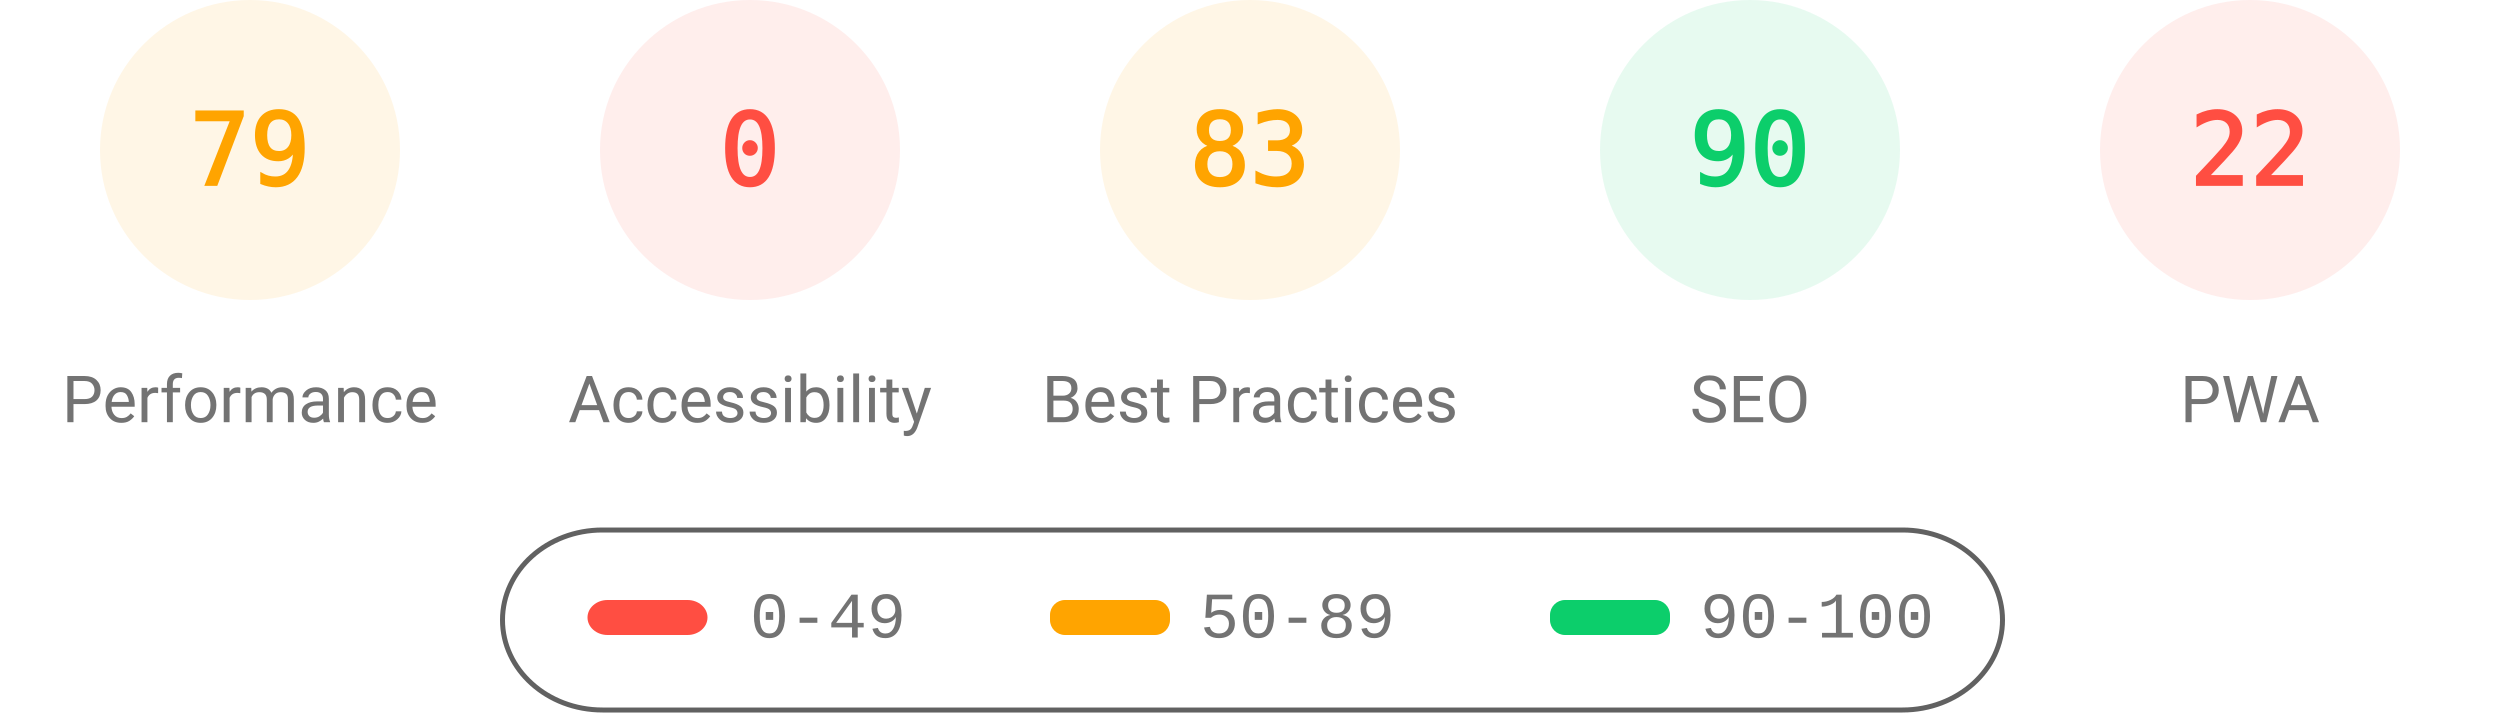
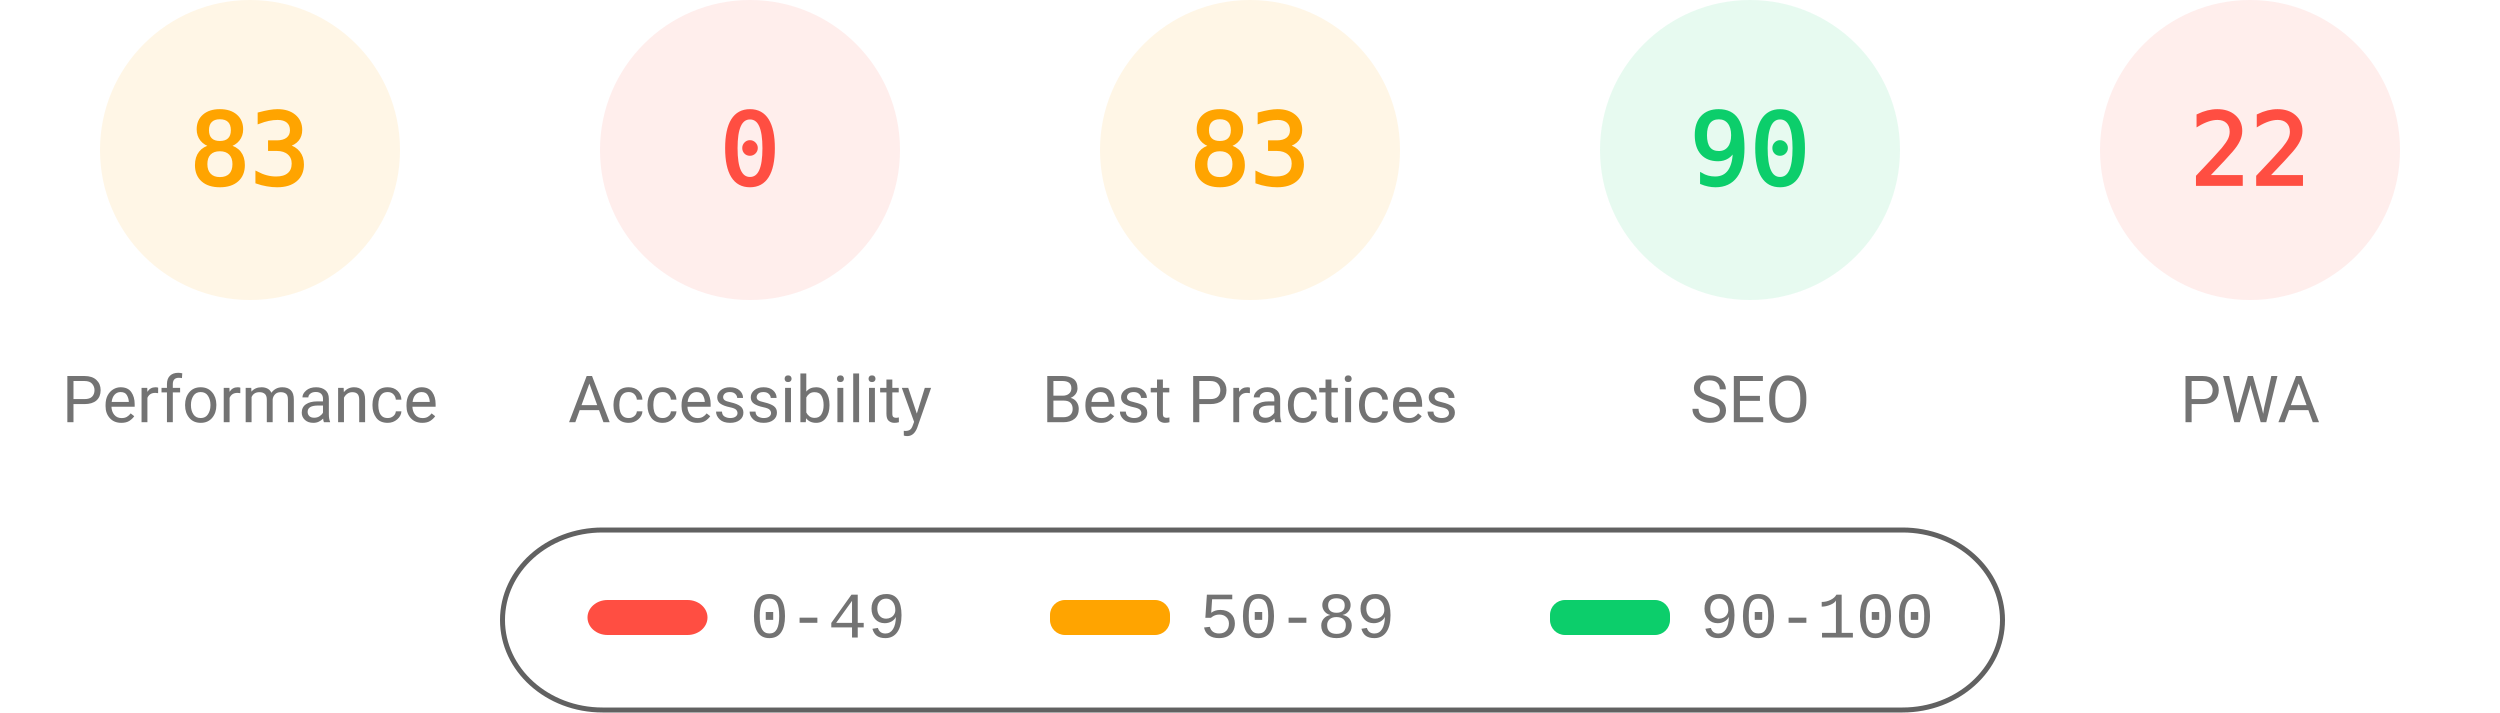
<svg xmlns="http://www.w3.org/2000/svg" fill="none" width="1000" height="285">
  <style>.gauge-base{opacity:.1}.gauge-arc{fill:none;animation-delay:250ms;stroke-linecap:round;transform:rotate(-90deg);transform-origin:100px 60px;animation:load-gauge 1s ease forwards}.guage-text{font-size:40px;font-family:monospace;text-align:center}.guage-red{color:#ff4e42;fill:#ff4e42;stroke:#ff4e42}.guage-orange{color:#ffa400;fill:#ffa400;stroke:#ffa400}.guage-green{color:#0cce6b;fill:#0cce6b;stroke:#0cce6b}.guage-undefined{color:#5c5c5c;fill:#5c5c5c;stroke:#5c5c5c}.guage-title{color:#737373;fill:#737373;stroke:none;font-size:26px;line-height:26px;font-family:Roboto,Halvetica,Arial,sans-serif}@keyframes load-gauge{from{stroke-dasharray:0 352.858}}</style>
  <svg class="guage-div guage-perf guage-orange" viewBox="0 0 200 200" width="200" height="200">
    <circle class="gauge-base" r="56" cx="100" cy="60" stroke-width="8" />
-     <circle class="gauge-arc guage-arc-1" r="56" cx="100" cy="60" stroke-width="8" style="stroke-dasharray:277.968,351.858" />
-     <text class="guage-text" x="100" y="60" alignment-baseline="central" dominant-baseline="central" text-anchor="middle">79</text>
+     <circle class="gauge-arc guage-arc-1" r="56" cx="100" cy="60" stroke-width="8" style="stroke-dasharray:292.042,351.858" />
+     <text class="guage-text" x="100" y="60" alignment-baseline="central" dominant-baseline="central" text-anchor="middle">83</text>
    <text class="guage-title" x="100" y="160" alignment-baseline="central" dominant-baseline="central" text-anchor="middle">Performance</text>
  </svg>
  <svg class="guage-div guage-acc guage-red" viewBox="0 0 200 200" width="200" height="200" x="200">
    <circle class="gauge-base" r="56" cx="100" cy="60" stroke-width="8" />
    <circle class="gauge-arc guage-arc-2" r="56" cx="100" cy="60" stroke-width="8" style="stroke-dasharray:0,351.858" />
    <text class="guage-text" x="100" y="60" alignment-baseline="central" dominant-baseline="central" text-anchor="middle">0</text>
    <text class="guage-title" x="100" y="160" alignment-baseline="central" dominant-baseline="central" text-anchor="middle">Accessibility</text>
  </svg>
  <svg class="guage-div guage-best guage-orange" viewBox="0 0 200 200" width="200" height="200" x="400">
    <circle class="gauge-base" r="56" cx="100" cy="60" stroke-width="8" />
    <circle class="gauge-arc guage-arc-3" r="56" cx="100" cy="60" stroke-width="8" style="stroke-dasharray:292.042,351.858" />
    <text class="guage-text" x="100" y="60" alignment-baseline="central" dominant-baseline="central" text-anchor="middle">83</text>
    <text class="guage-title" x="100" y="160" alignment-baseline="central" dominant-baseline="central" text-anchor="middle">Best Practices</text>
  </svg>
  <svg class="guage-div guage-seo guage-green" viewBox="0 0 200 200" width="200" height="200" x="600">
    <circle class="gauge-base" r="56" cx="100" cy="60" stroke-width="8" />
    <circle class="gauge-arc guage-arc-4" r="56" cx="100" cy="60" stroke-width="8" style="stroke-dasharray:316.672,351.858" />
    <text class="guage-text" x="100" y="60" alignment-baseline="central" dominant-baseline="central" text-anchor="middle">90</text>
    <text class="guage-title" x="100" y="160" alignment-baseline="central" dominant-baseline="central" text-anchor="middle">SEO</text>
  </svg>
  <svg class="guage-div guage-pwa guage-red" viewBox="0 0 200 200" width="200" height="200" x="800">
    <circle class="gauge-base" r="56" cx="100" cy="60" stroke-width="8" />
    <circle class="gauge-arc guage-arc-4" r="56" cx="100" cy="60" stroke-width="8" style="stroke-dasharray:77.409,351.858" />
    <text class="guage-text" x="100" y="60" alignment-baseline="central" dominant-baseline="central" text-anchor="middle">22</text>
    <text class="guage-title" x="100" y="160" alignment-baseline="central" dominant-baseline="central" text-anchor="middle">PWA</text>
  </svg>
  <svg width="604" height="76" x="200" y="210">
    <path fill="none" id="canvas_background" d="M-1-1h604v80H-1z" />
    <rect fill-opacity="0" stroke="#616161" stroke-width="2" rx="40" id="svg_2" height="72" width="600" y="2" x="1" fill="#000" />
    <rect stroke="#000" rx="8" id="svg_3" height="14" width="48" y="30" x="35" stroke-opacity="null" stroke-width="0" fill="#ff4e42" />
    <rect stroke="#000" rx="6" id="svg_4" height="14" width="48" y="30" x="220" stroke-opacity="null" stroke-width="0" fill="#ffa400" />
    <rect stroke="#000" rx="6" id="svg_5" height="14" width="48" y="30" x="420" stroke-opacity="null" stroke-width="0" fill="#0cce6b" />
    <text xml:space="preserve" text-anchor="start" font-family="'Courier New', Courier, monospace" font-size="26" id="svg_6" y="45" x="100" stroke-opacity="null" stroke-width="0" stroke="#000" fill="#737373">0-49</text>
    <text xml:space="preserve" text-anchor="start" font-family="'Courier New', Courier, monospace" font-size="26" id="svg_7" y="45" x="280" stroke-opacity="null" stroke-width="0" stroke="#000" fill="#737373">50-89</text>
    <text xml:space="preserve" text-anchor="start" font-family="'Courier New', Courier, monospace" font-size="26" id="svg_8" y="45" x="480" stroke-opacity="null" stroke-width="0" stroke="#000" fill="#737373">90-100</text>
  </svg>
</svg>
